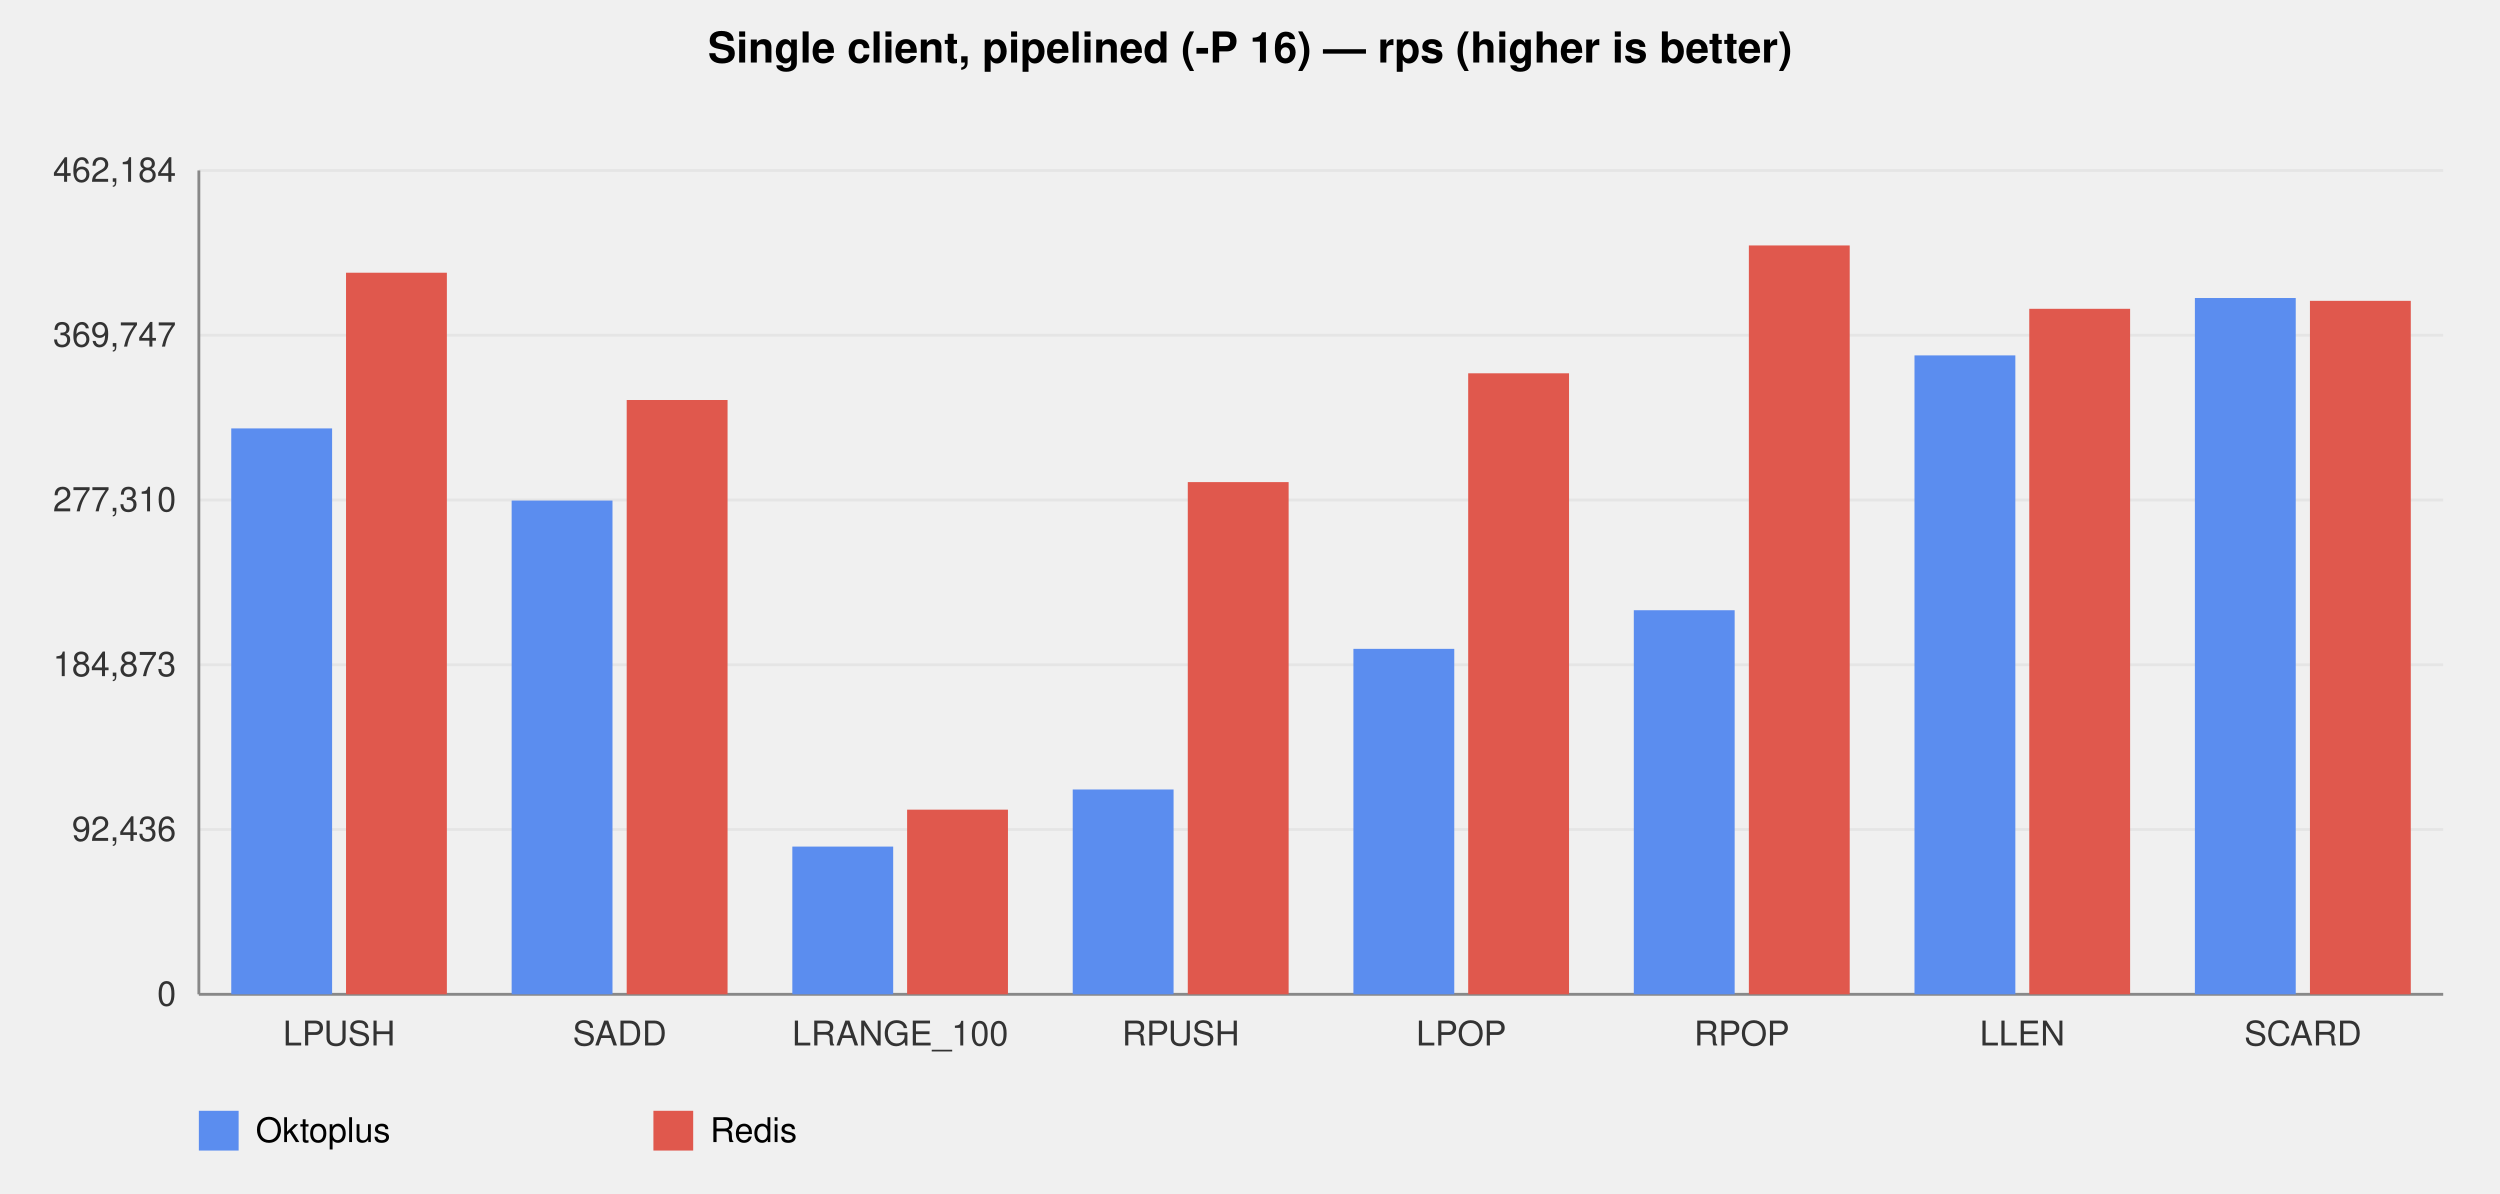
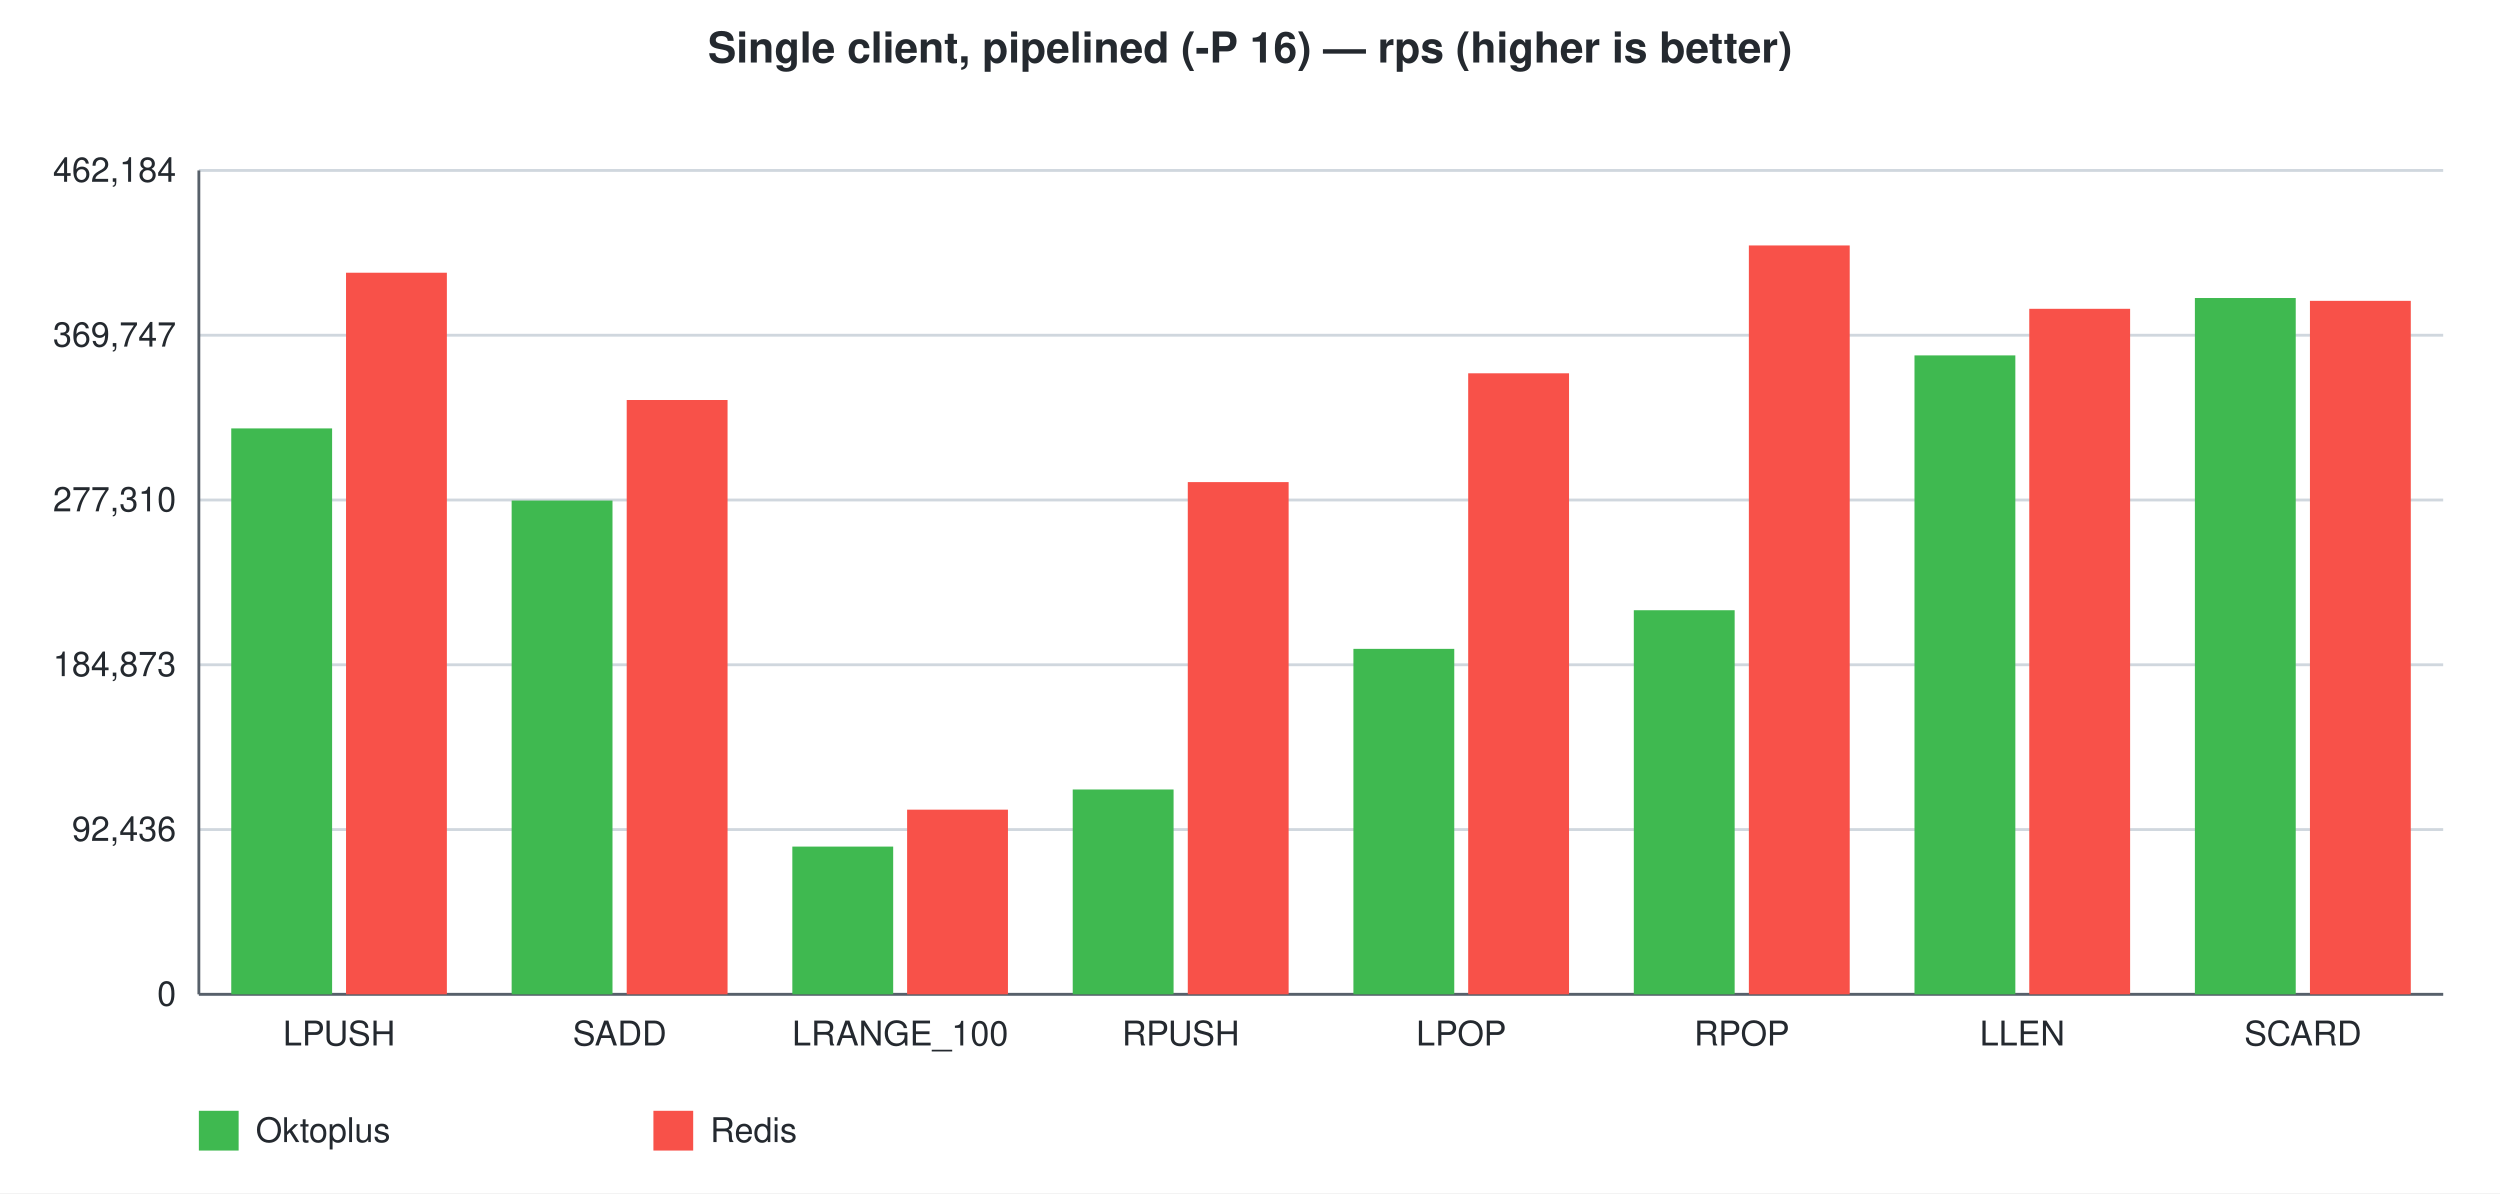
<svg xmlns="http://www.w3.org/2000/svg" width="880" height="420" viewBox="0 0 880 420" font-family="-apple-system, Segoe UI, Helvetica, Arial, sans-serif" font-size="12">
-   <style>.title{font-size:15px;font-weight:600}.axis{stroke:#888;stroke-width:1}.gridline{stroke:#e5e5e5;stroke-width:1}.label{fill:#333}.bar-okto{fill:#5b8def}.bar-redis{fill:#e0584d}.legend{font-size:12px}</style>
+   <style>.bg{fill:#ffffff}.title{font-size:15px;font-weight:600;fill:#24292f}.axis{stroke:#57606a;stroke-width:1}.gridline{stroke:#d0d7de;stroke-width:1}.label{fill:#24292f}.legend{font-size:12px;fill:#24292f}.bar-okto{fill:#3fb950}.bar-redis{fill:#f85149}@media (prefers-color-scheme: dark){.bg{fill:#0d1117}.title,.label,.legend{fill:#c9d1d9}.axis{stroke:#8b949e}.gridline{stroke:#21262d}}</style>
+   <rect class="bg" width="880" height="420" />
  <text class="title" x="440.0" y="22" text-anchor="middle">Single client, pipelined (-P 16) — rps (higher is better)</text>
  <line class="gridline" x1="70" y1="350.0" x2="860" y2="350.0" />
  <text class="label" x="62" y="354.0" text-anchor="end">0</text>
  <line class="gridline" x1="70" y1="292.0" x2="860" y2="292.0" />
  <text class="label" x="62" y="296.0" text-anchor="end">92,436</text>
  <line class="gridline" x1="70" y1="234.0" x2="860" y2="234.0" />
  <text class="label" x="62" y="238.0" text-anchor="end">184,873</text>
  <line class="gridline" x1="70" y1="176.0" x2="860" y2="176.0" />
  <text class="label" x="62" y="180.0" text-anchor="end">277,310</text>
  <line class="gridline" x1="70" y1="118.0" x2="860" y2="118.0" />
  <text class="label" x="62" y="122.0" text-anchor="end">369,747</text>
  <line class="gridline" x1="70" y1="60.0" x2="860" y2="60.0" />
  <text class="label" x="62" y="64.0" text-anchor="end">462,184</text>
  <line class="axis" x1="70" y1="60" x2="70" y2="350" />
  <line class="axis" x1="70" y1="350" x2="860" y2="350" />
  <text class="label" x="119.375" y="368" text-anchor="middle">LPUSH</text>
  <rect class="bar-okto" x="81.4" y="150.8" width="35.5" height="199.2" />
  <rect class="bar-redis" x="121.8" y="96.0" width="35.5" height="254.0" />
  <text class="label" x="218.125" y="368" text-anchor="middle">SADD</text>
  <rect class="bar-okto" x="180.1" y="176.2" width="35.5" height="173.8" />
  <rect class="bar-redis" x="220.6" y="140.8" width="35.5" height="209.2" />
  <text class="label" x="316.875" y="368" text-anchor="middle">LRANGE_100</text>
  <rect class="bar-okto" x="278.9" y="298.0" width="35.5" height="52.0" />
  <rect class="bar-redis" x="319.3" y="285.0" width="35.5" height="65.0" />
  <text class="label" x="415.625" y="368" text-anchor="middle">RPUSH</text>
  <rect class="bar-okto" x="377.6" y="277.9" width="35.5" height="72.1" />
  <rect class="bar-redis" x="418.1" y="169.7" width="35.5" height="180.3" />
  <text class="label" x="514.375" y="368" text-anchor="middle">LPOP</text>
  <rect class="bar-okto" x="476.4" y="228.4" width="35.5" height="121.6" />
  <rect class="bar-redis" x="516.8" y="131.4" width="35.5" height="218.6" />
  <text class="label" x="613.125" y="368" text-anchor="middle">RPOP</text>
  <rect class="bar-okto" x="575.1" y="214.8" width="35.5" height="135.2" />
  <rect class="bar-redis" x="615.6" y="86.4" width="35.5" height="263.6" />
  <text class="label" x="711.875" y="368" text-anchor="middle">LLEN</text>
  <rect class="bar-okto" x="673.9" y="125.1" width="35.5" height="224.9" />
  <rect class="bar-redis" x="714.3" y="108.7" width="35.5" height="241.3" />
  <text class="label" x="810.625" y="368" text-anchor="middle">SCARD</text>
  <rect class="bar-okto" x="772.6" y="104.9" width="35.5" height="245.1" />
  <rect class="bar-redis" x="813.1" y="105.9" width="35.5" height="244.1" />
  <rect class="bar-okto" x="70" y="391" width="14" height="14" />
  <text class="legend" x="90" y="402">Oktoplus</text>
  <rect class="bar-redis" x="230" y="391" width="14" height="14" />
  <text class="legend" x="250" y="402">Redis</text>
</svg>
